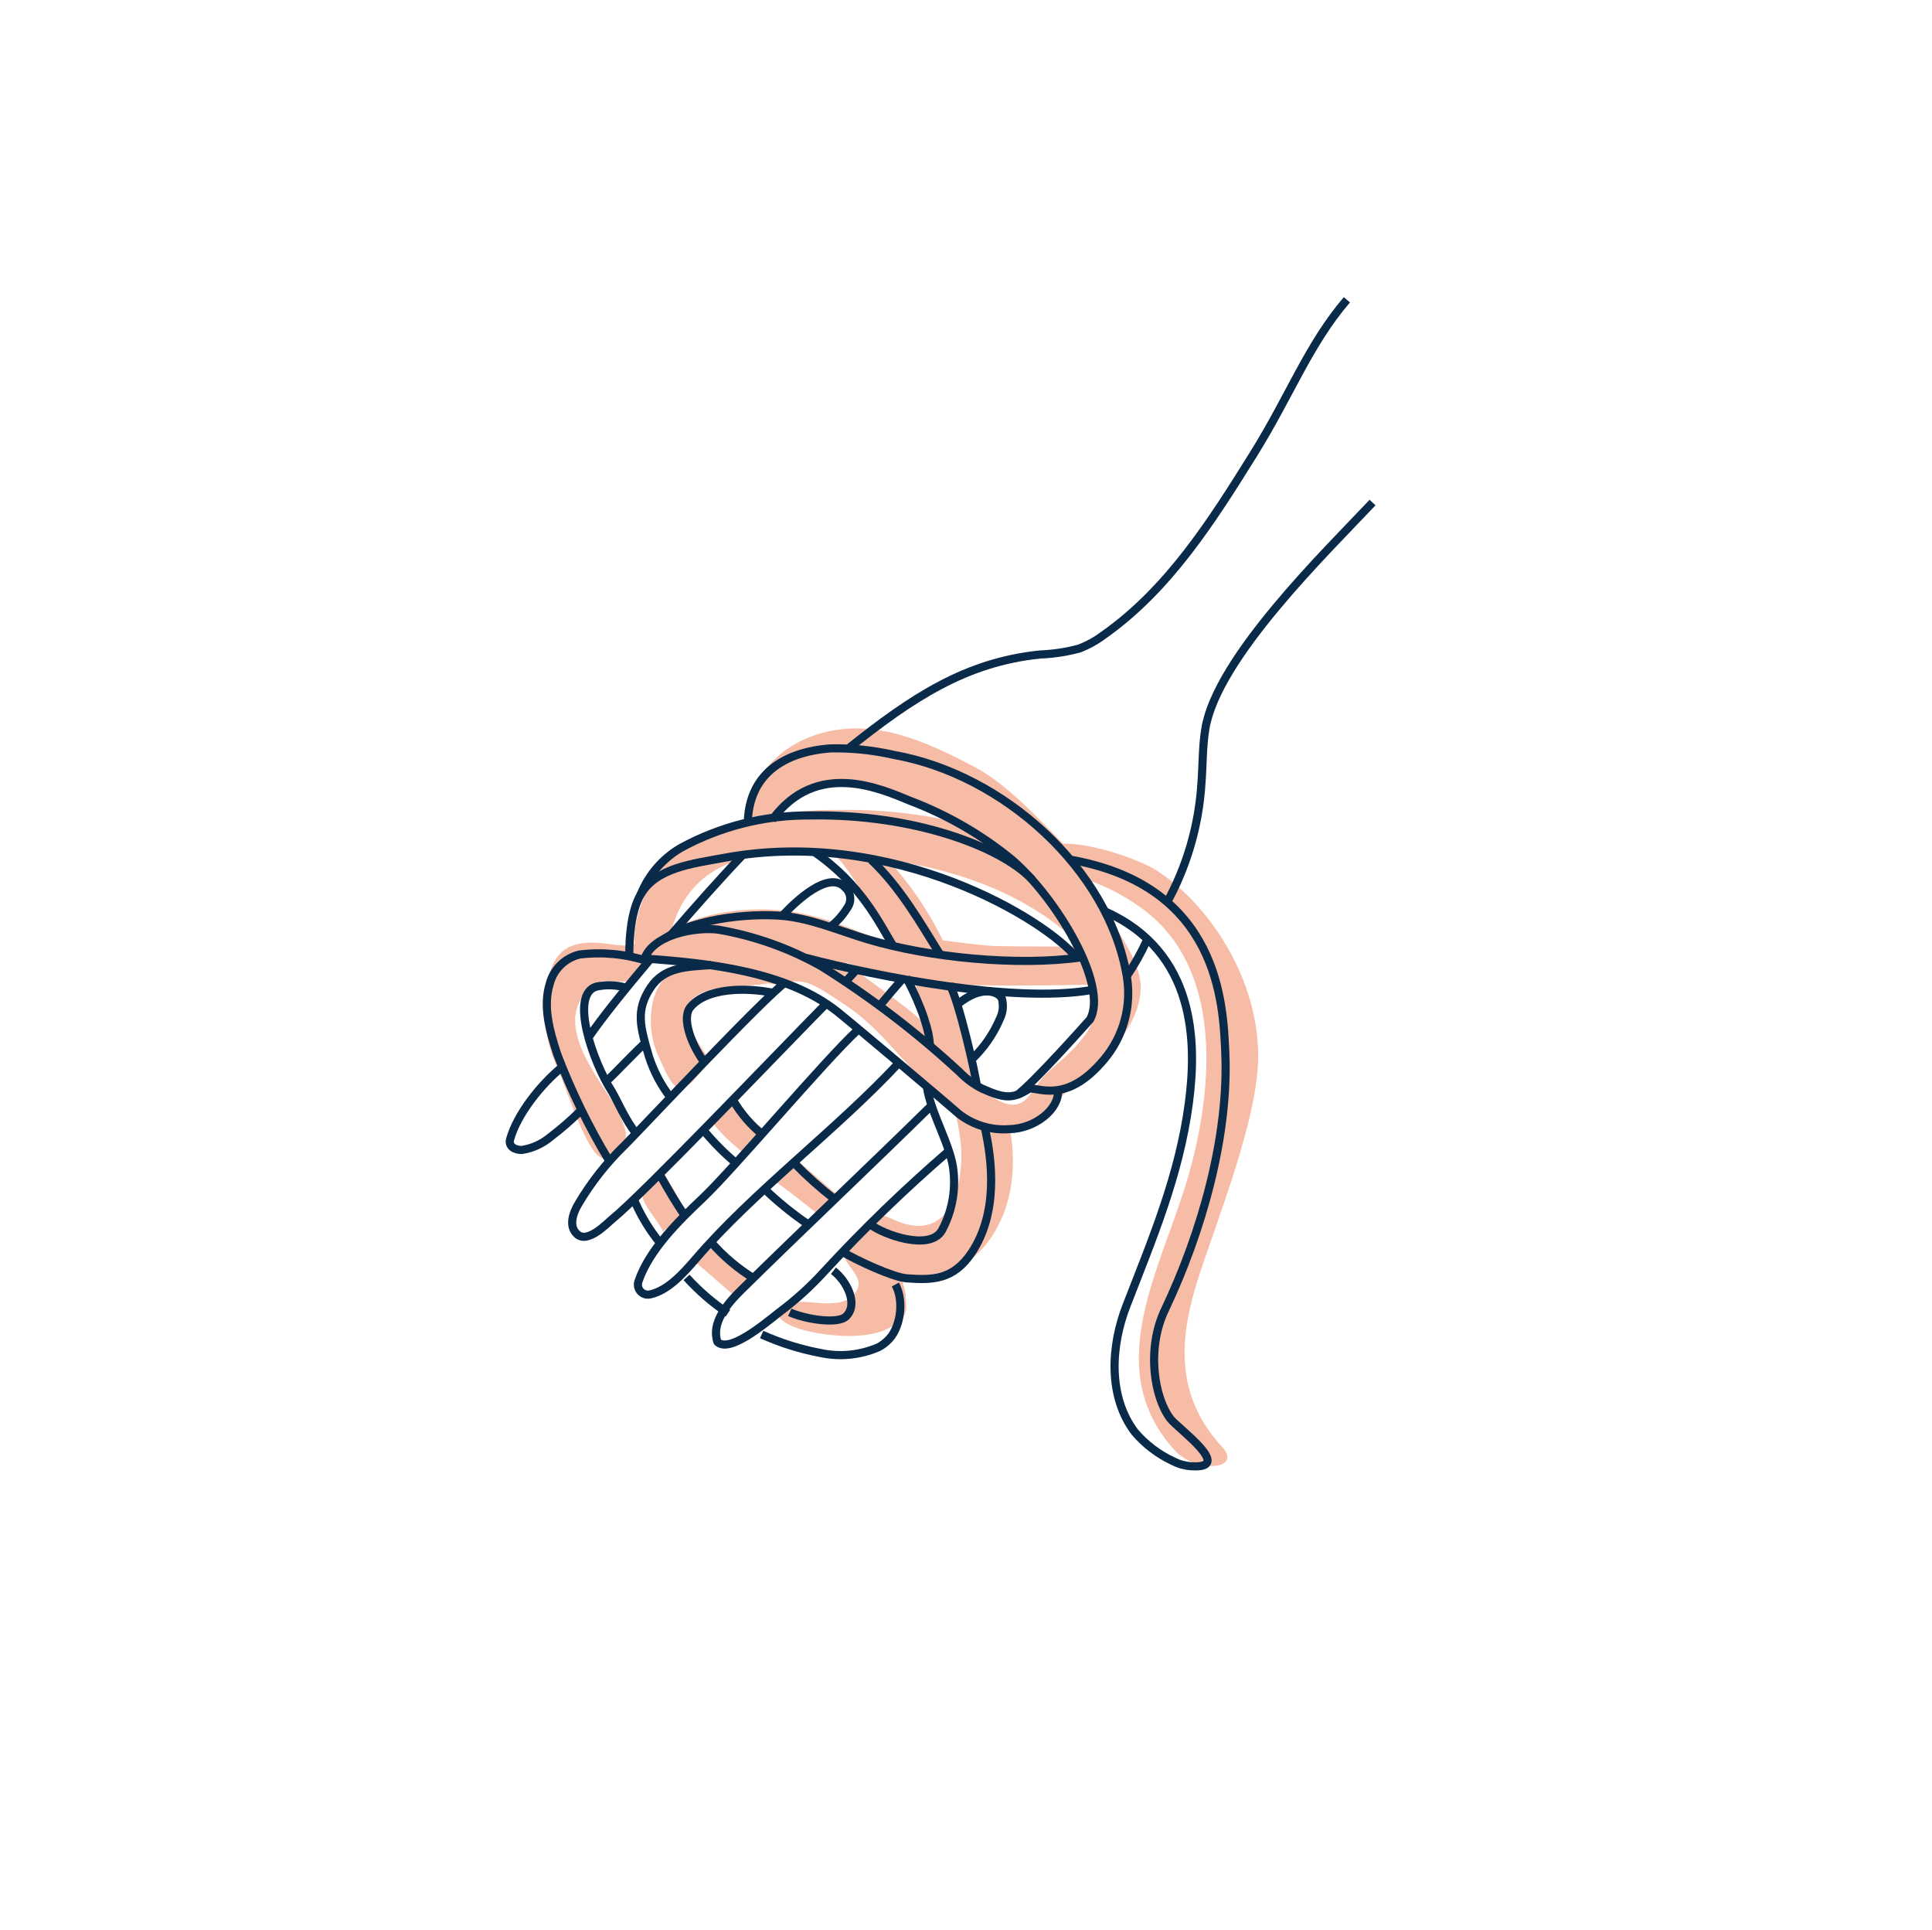
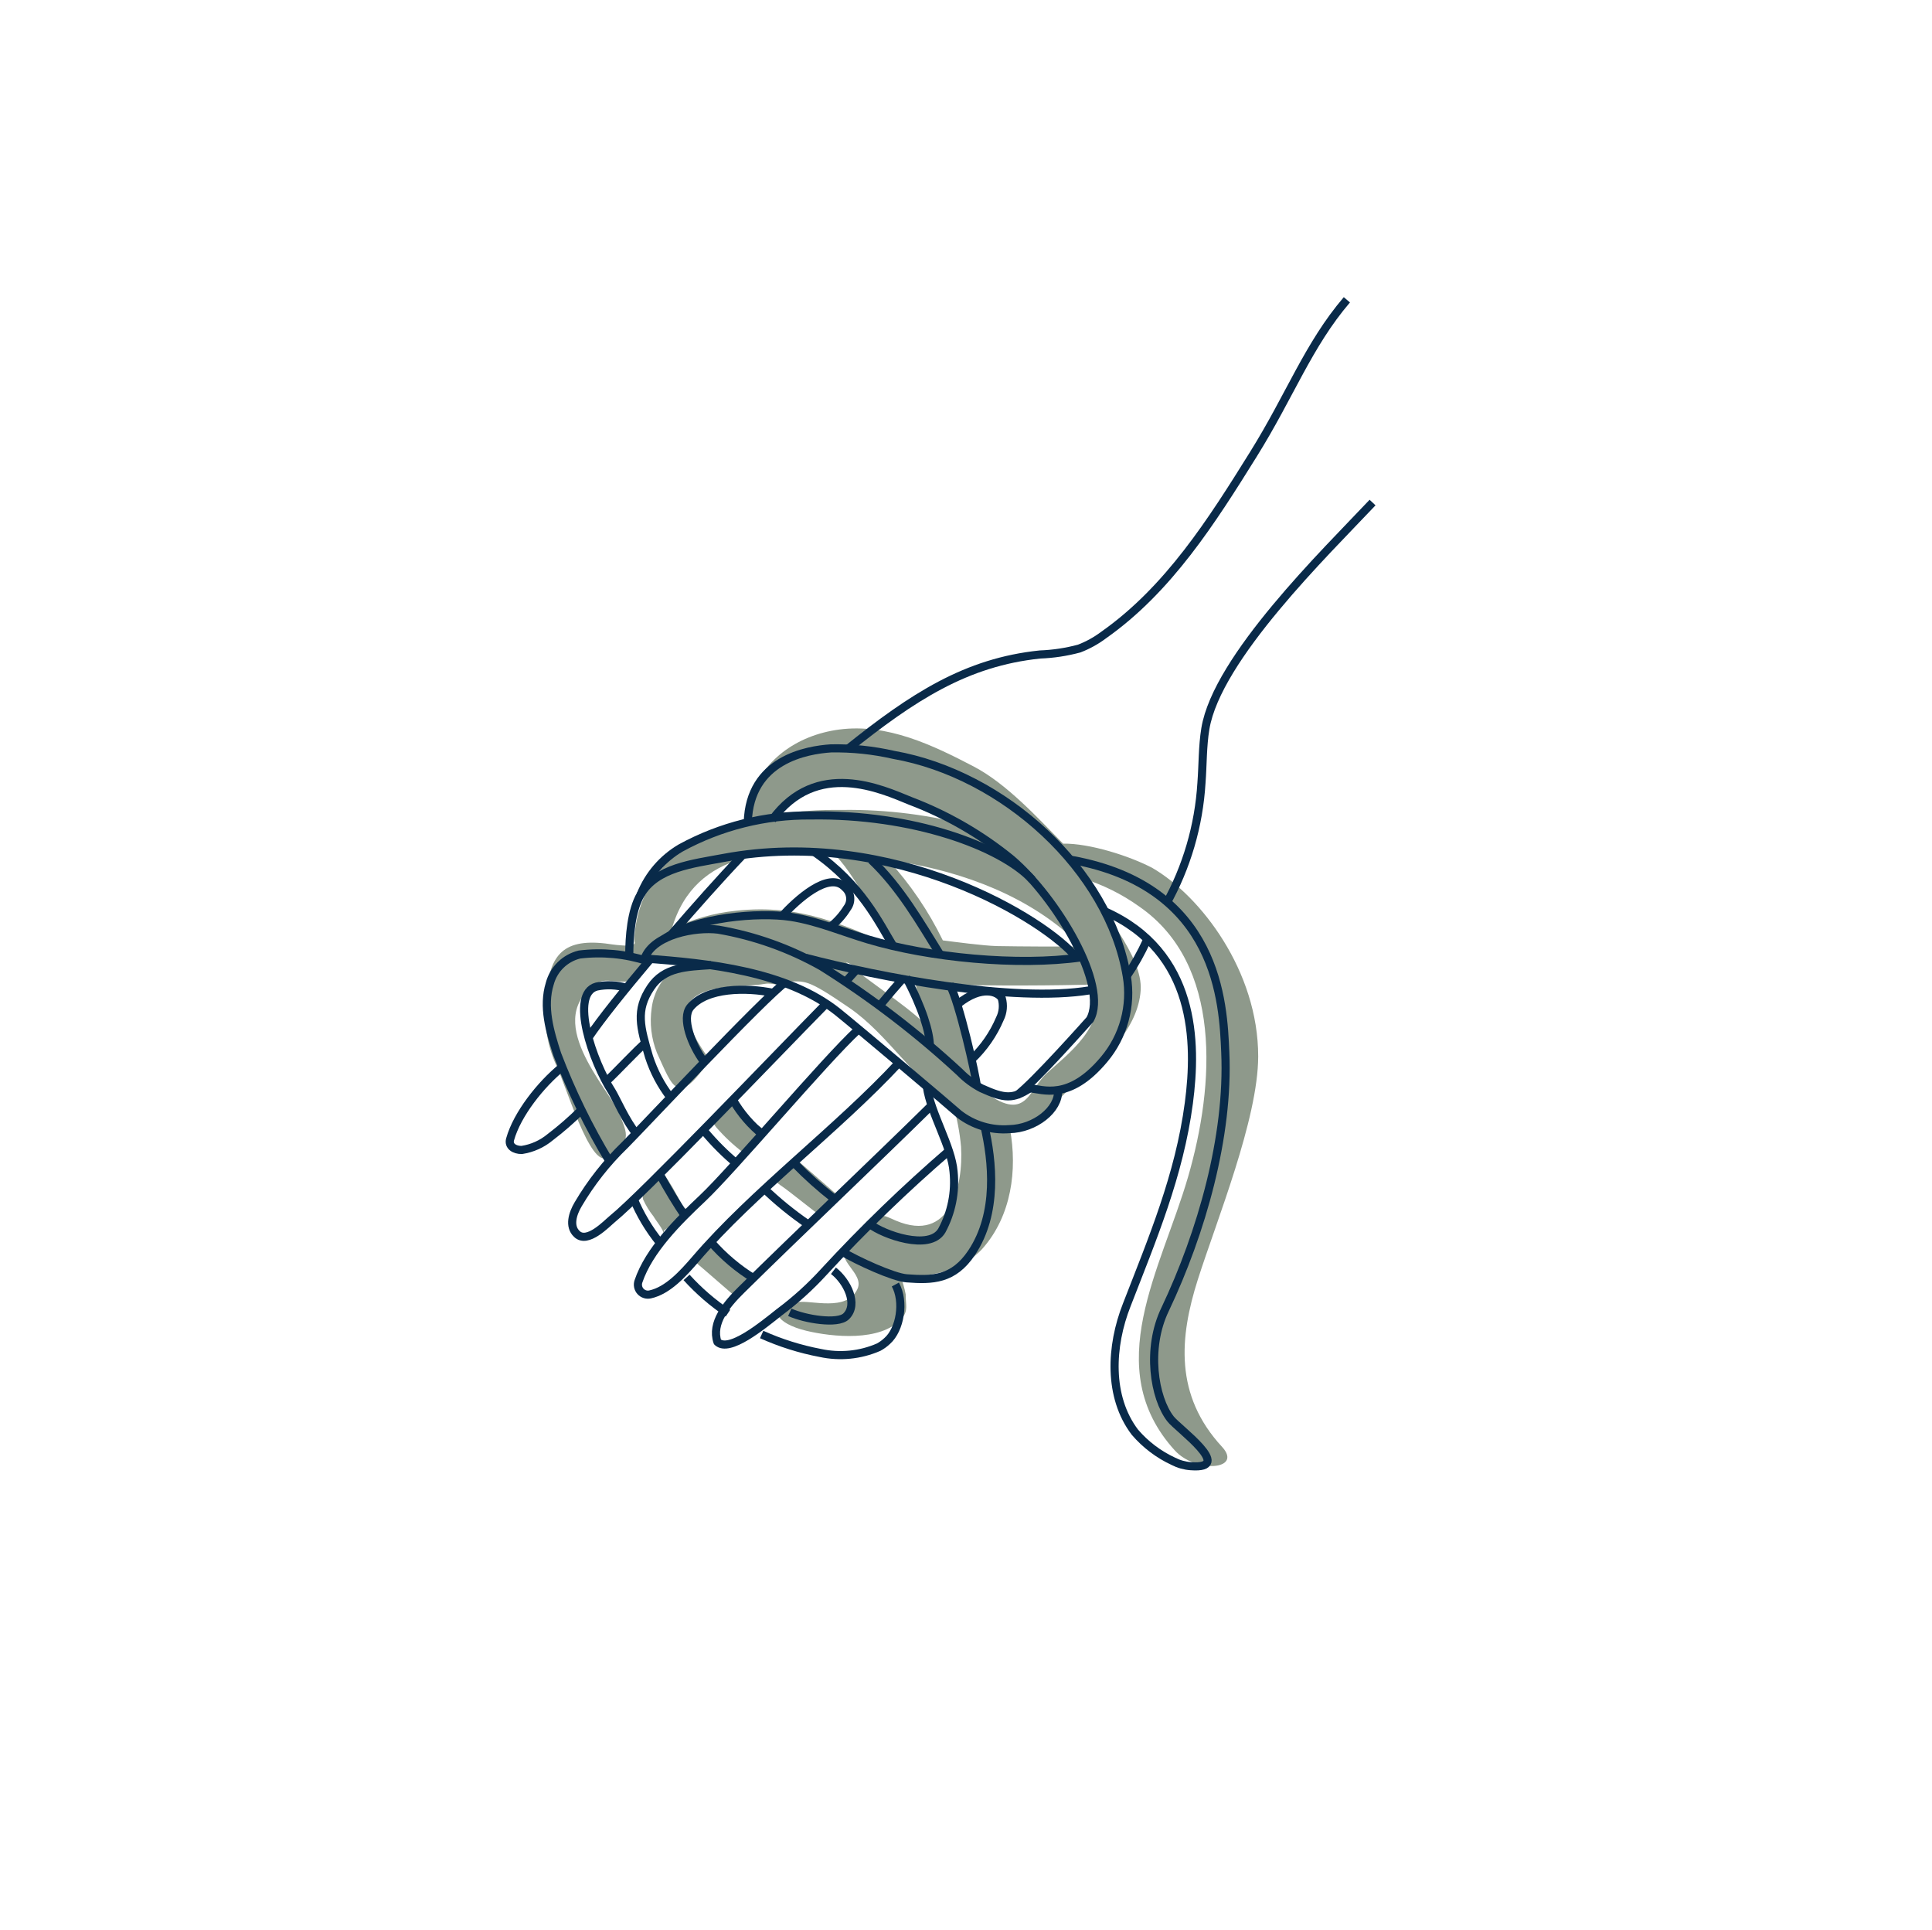
<svg xmlns="http://www.w3.org/2000/svg" viewBox="0 0 237.7 237.32">
  <defs>
-     <style>.cls-1{isolation:isolate;}.cls-2{opacity:0.73;}.cls-3{opacity:0.75;}.cls-4{opacity:0.04;mix-blend-mode:multiply;}.cls-5{opacity:0.8;}.cls-6{opacity:0.1;mix-blend-mode:hue;}.cls-7{opacity:0.85;}.cls-8{opacity:0.88;}.cls-9{opacity:0.95;}.cls-10{opacity:0.83;}.cls-11{opacity:0.93;}.cls-12{opacity:0.46;}.cls-13{fill:#f7bca5;}.cls-14{fill:none;stroke:#092a49;stroke-linejoin:round;}</style>
+     <style>.cls-1{isolation:isolate;}.cls-2{opacity:0.73;}.cls-3{opacity:0.75;}.cls-4{opacity:0.04;mix-blend-mode:multiply;}.cls-5{opacity:0.8;}.cls-6{opacity:0.1;mix-blend-mode:hue;}.cls-7{opacity:0.85;}.cls-8{opacity:0.88;}.cls-9{opacity:0.95;}.cls-10{opacity:0.83;}.cls-11{opacity:0.93;}.cls-12{opacity:0.46;}.cls-13{fill:#8e998b;}.cls-14{fill:none;stroke:#092a49;stroke-linejoin:round;}</style>
  </defs>
  <g class="cls-1">
    <g id="ICONS">
      <g id="PINK_BKGD" data-name="PINK BKGD">
        <path class="cls-13" d="M147.37,157.41c2.33-7.31,7.41-19.74,7.43-27.45,0-10.53-7.07-19.72-13-23.18-2.82-1.49-7.78-3.06-11-3-3.06-3.1-6.9-7.34-11-9.49-5-2.61-10.63-5.33-16.54-4.55-5.29.7-9.67,3.88-11.05,8.83a2.61,2.61,0,0,0,.16,2c-7.43,1.86-13.68,6.48-14.32,14.65a2.56,2.56,0,0,0,0,.62c.45.9-3.18.26-3.56.22-5.39-.62-7,1.57-7.31,6.94a15.3,15.3,0,0,0,1.2,7.91c1.13,2.21,4.25,12.94,6.36,11.45,2.89-2,2.62-2.57,1.37-5.53s-9.71-11.62-2.42-16c1.13-.68,4,.78,4.81-1,.4.18,1-1.78,1.46-1.8,1.21,0,3.77.35,4.95.34a9.27,9.27,0,0,0-2.39,1.16A7.2,7.2,0,0,0,80.18,124a10.74,10.74,0,0,0,.64,5.5c2,4.34,2.51,6.7,6.5.88,0,0-2.1-2.81-2.41-4.31-.24-1.18-.71-2.23.29-3.18,2-1.87,6.34-1.42,8.88-1.86,1.2-.2,1.47.46,2.64-.29,2.39,0,2.39-.46,7.77,3.23,4.78,3.28,7.79,8.74,12.75,11.87a26.31,26.31,0,0,1,1,5.23c.29,4.81-1.33,11.9-8,9.09-1.35-.56-1.75-1-2.89-.06-2,1.63-1,2-2.93,3.39s2,3.12,1.07,5.08c-1.33,2.84-5.69,1.32-7.41,1.61-3.88.63-2.65,2.62,1.15,3.53,3.15.75,9.09,1.39,11.69-1.49.88-1,.49-1.69.51-3a12.16,12.16,0,0,0-.69-2.34c3.39.45,7.8-.64,10.17-3.32,3.52-4,4.28-9.63,3.35-14.69,3.45.07,5-3,7.72-5.23,3.81-3.13,8.06-7.12,8.36-11.82.28-4.25-4.95-10-7.26-13.8a24.3,24.3,0,0,1,7.09,3.5c10.24,7.08,9.29,21.93,6,33.26s-10.86,23.48-1.64,33.63c2.58,2.85,8.4,2.41,5.84-.41C144.46,171.63,145.12,164.49,147.37,157.41ZM116,115.68a41.83,41.83,0,0,0-6.71-9.88c7.71,1.06,16.12,3.75,22.42,9.37a3.12,3.12,0,0,0,.81.51c.13.26.24.51.34.76-3.4,0-6.8,0-10.2-.06C121,116.34,117.35,115.85,116,115.68Zm6.65-11.45c-.76-.26-2-2.33-2.82-2.54a58.72,58.72,0,0,0-16.15-2.06c-.8,0-5.51-.07-7.42.67C99.29,91.51,115.71,99.49,122.63,104.23Zm-20.3.56c2.85,2.57,5.58,8.7,7.57,11.59-6-2.5-11.37-5.22-19.34-4.35a23.32,23.32,0,0,0-7.94,2.27C85.57,104.17,95.69,104.68,102.33,104.79Zm1.75,13.57a28.11,28.11,0,0,0,3.14,1.19c.47.14,4.69.57,5.18.69.45,1.31.79,4.05,1.09,5.46C111.62,123.78,106.08,120.15,104.08,118.36Zm16.1,15.21c-.54-2-1.33-10-3.34-12.47,4.45.2,13.61.14,17.8,0,1.71,5.05-3.39,8.62-5.95,11C126.36,134.34,126.23,138.53,120.18,133.57Z" />
        <path class="cls-13" d="M84.81,146.94Z" />
        <path class="cls-13" d="M81.64,151.75l.06-.4a10.38,10.38,0,0,0,3-2.77.4.4,0,0,1-.54,0,1.27,1.27,0,0,1-.34-.5,28.32,28.32,0,0,0-2.2-3.77q-.81.91-1.68,1.77c-.53.53-1,.72-.82,1.46a10,10,0,0,0,1.29,2.1C80.59,150,81.7,151.35,81.64,151.75Z" />
        <path class="cls-13" d="M90.27,159.32a.36.36,0,0,0,.28.12.29.29,0,0,0,.18-.13A23.05,23.05,0,0,1,93,157.09a12.41,12.41,0,0,1-4.13-3.19l-1.19-1.22a12.67,12.67,0,0,1-1.56,1.8c-.79.76-.53.79.28,1.49Z" />
        <path class="cls-13" d="M91.45,141.79c.88-1,1.79-1.91,2.74-2.83a1.61,1.61,0,0,1-.65-.33,10.32,10.32,0,0,1-3.14-3s-.06-.11-.12-.13-.15,0-.21.1c0,.32-1.42,1.33-1.68,1.59-.64.62-.83.75-.29,1.46A22.14,22.14,0,0,0,91.45,141.79Z" />
        <path class="cls-13" d="M100.66,149.35l2.59-2.15-5-4.34a.27.27,0,0,0-.44,0c-.64.53-1.27,1.08-1.86,1.67-.88.87-.25,1,.61,1.65C96.92,146.42,100.64,149.37,100.66,149.35Z" />
      </g>
      <g id="LINES">
        <path class="cls-14" d="M90.19,135.33a15.31,15.31,0,0,0,3.7,4.29" />
        <path class="cls-14" d="M119.55,130.32a14.92,14.92,0,0,0,3.47-5,3.49,3.49,0,0,0,.23-2.52c-.42-.78-2.42-1.71-5.41.71" />
        <path class="cls-14" d="M110.65,130.68c-7.61,8.21-17.94,15.88-25.09,24.23-1.54,1.78-3.4,3.85-5.58,4.32a1.23,1.23,0,0,1-1.43-1.6c1.3-3.86,4.93-7.44,7.89-10.23,3.78-3.57,15-16.93,19.13-20.74" />
        <path class="cls-14" d="M116.79,141.54a186.35,186.35,0,0,0-15.4,14.89,39,39,0,0,1-5.52,5c-2.13,1.69-6.15,5-7.6,3.65-.79-2.34,1.15-4.65,2.94-6.41,7-6.91,16.38-15.77,23.39-22.68" />
        <path class="cls-14" d="M101.66,123.45c-6.45,6.56-22.52,23.41-26.31,26.49-.69.56-3.08,3.13-4.38,1.85-1-.94-.52-2.49.16-3.64a34.43,34.43,0,0,1,5.74-7.29c2-2,17.23-18.25,19.85-20.09" />
        <path class="cls-14" d="M79.55,128.16c-1.22,1-3.6,3.62-5,4.9" />
        <path class="cls-14" d="M80,118c-3.2,3.8-6,7.27-7.62,9.66" />
        <path class="cls-14" d="M91.39,105.16c-2.86,3-5.91,6.45-8.77,9.76" />
        <path class="cls-14" d="M96.24,112.67c1.7-1.86,5.76-5.65,7.73-3.5a1.86,1.86,0,0,1,.26,2.53,9,9,0,0,1-2.08,2.33" />
        <path class="cls-14" d="M69.15,131.27c-2.62,2.13-5.53,5.79-6.39,8.88-.24.83.54,1.33,1.44,1.31a7.15,7.15,0,0,0,3.49-1.57,38.08,38.08,0,0,0,3.83-3.34" />
        <path class="cls-14" d="M104.22,92.2c8.08-6.48,14.65-10.75,23.74-11.69a21.51,21.51,0,0,0,4.82-.73,12.46,12.46,0,0,0,3-1.66c8-5.63,13.33-14.05,18.43-22.24,4.53-7.26,6.74-13.43,11.5-19" />
        <path class="cls-14" d="M143.42,111.3a35,35,0,0,0,4.4-15c.17-2.22.12-4.47.48-6.67,1.45-8.72,14.81-21.7,20.57-27.81" />
        <path class="cls-14" d="M138.63,120.07a29.2,29.2,0,0,0,2.46-4.37" />
        <path class="cls-14" d="M108.31,123.61c.92-1.12,1.86-2.21,2.82-3.3" />
        <path class="cls-14" d="M104.18,120.61l1.14-1.26" />
        <path class="cls-14" d="M135.94,112.11c11.23,5,11.31,16.13,10.33,23.57-1.18,8.93-4.5,16.74-7.64,24.84-2,5.07-2.31,11.3,1,15.66a14,14,0,0,0,4.73,3.58,5.53,5.53,0,0,0,2.15.6c5.48.41-1.6-4.64-2.5-5.82-2-2.57-3-8.65-.66-13.48,4.47-9.43,7.86-21.25,7.4-31.61-.26-6-.79-20.42-18.95-23.68" />
        <path class="cls-14" d="M126.69,133.88c-2.07,1.34-3.08,1.29-5.93,0a10.57,10.57,0,0,1-2.69-2,115,115,0,0,0-17-13,39.54,39.54,0,0,0-12.69-4.52c-2.82-.36-8,.6-9.08,3.55,7.81.56,17.48,1.55,23.79,6.59,2.23,1.79,14,11.72,14.9,12.54a9,9,0,0,0,6.19,1.86c3.14-.06,6.12-2.41,6-4.77" />
        <path class="cls-14" d="M79.62,118.21a19.45,19.45,0,0,0-8.33-.79A5,5,0,0,0,67.64,121c-.88,2.83,0,5.87.92,8.69A81.87,81.87,0,0,0,75,142.88" />
        <path class="cls-14" d="M78.28,139.43c-1.22-1.42-2.53-4.41-3-5.16-2.36-3.66-5.25-12-1.88-12.91a7.4,7.4,0,0,1,3.69.16" />
        <path class="cls-14" d="M82.49,135a16.54,16.54,0,0,1-2.64-5c-1.06-3.64-1.7-5.7.21-8.54,1.68-2.52,4.43-2.53,7.44-2.74" />
        <path class="cls-14" d="M86.56,130.53c-1.46-2-2.73-5.25-1.64-6.62,2-2.44,6.91-2.45,10.19-1.78" />
        <path class="cls-14" d="M100.16,104.79c5.81,4,8,8.74,9.74,11.59" />
        <path class="cls-14" d="M115.62,117.35c-2.34-3.76-4.87-8.21-8.44-11.58" />
        <path class="cls-14" d="M81.66,115.53c3.9-2.73,11.75-3.33,15.58-2.75,3.29.5,6.37,1.83,9.55,2.78,7.49,2.25,18.45,3.31,26.21,2.21" />
        <path class="cls-14" d="M99.11,117.82c9.15,2.39,25.5,5.56,35,4" />
        <path class="cls-14" d="M92,101.17c.23-7.76,7.29-8.91,10.23-9.11a32,32,0,0,1,7.72.8c13.54,2.38,26.49,14.14,28.68,27.21a12.63,12.63,0,0,1-2.79,10.25c-4.34,5.19-7.58,3.66-9.15,3.56" />
        <path class="cls-14" d="M77.42,117.56c0-2.32.23-5.52,1.41-7.54,1.92-3.29,6.37-3.77,10.23-4.49,20.85-3.88,39.7,7.63,43.41,12.31" />
        <path class="cls-14" d="M86.66,139.16a31.05,31.05,0,0,0,4,4" />
        <path class="cls-14" d="M93.91,146.12a41.83,41.83,0,0,0,5.49,4.48" />
        <path class="cls-14" d="M97.8,143.16a46.44,46.44,0,0,0,4.79,4.28" />
        <path class="cls-14" d="M107,150.57c1.66,1.31,7.36,3.36,8.87.81a12.5,12.5,0,0,0,1.45-7.24c-.24-3.1-2.82-7.2-3.28-10.43" />
        <path class="cls-14" d="M121.12,138.53c1,4.31,1.67,10.71-1.57,15.56-2.24,3.35-4.83,3.4-8,3.16-1.64-.12-6.09-2.16-7.93-3.27" />
        <path class="cls-14" d="M97.17,161.43c1.86.84,5.9,1.52,6.94.49,1.51-1.48.11-4.31-1.57-5.6" />
        <path class="cls-14" d="M93.71,164.16a32.16,32.16,0,0,0,7.21,2.27,11.75,11.75,0,0,0,7.18-.71,5,5,0,0,0,1.06-.77c1.59-1.41,2.16-4.82,1-6.94" />
        <path class="cls-14" d="M81.2,144.53c1,1.78,2,3.52,3.19,5.2" />
        <path class="cls-14" d="M77.93,147.41a22.15,22.15,0,0,0,3.23,5.43" />
        <path class="cls-14" d="M84.47,157.14a27.82,27.82,0,0,0,5.09,4.4" />
        <path class="cls-14" d="M87.46,152.78a23,23,0,0,0,5.33,4.51" />
        <path class="cls-14" d="M125.1,134.74c2-1.43,9-9.32,9-9.32,2.36-4.16-4.11-15-9.68-19.74A44.9,44.9,0,0,0,112,98.52c-3.53-1.44-11.54-5.16-17,2.33" />
        <path class="cls-14" d="M127,108.21c-3.89-4.11-14.7-8.11-27.25-7.9a32.71,32.71,0,0,0-16,4,11.63,11.63,0,0,0-4.91,5.7" />
        <path class="cls-14" d="M111.49,120.24c2,3.75,2.9,6.78,2.91,8.38" />
        <path class="cls-14" d="M116.84,121.1c1.18,2.15,3.19,11.06,3.34,12.47" />
      </g>
    </g>
  </g>
</svg>
